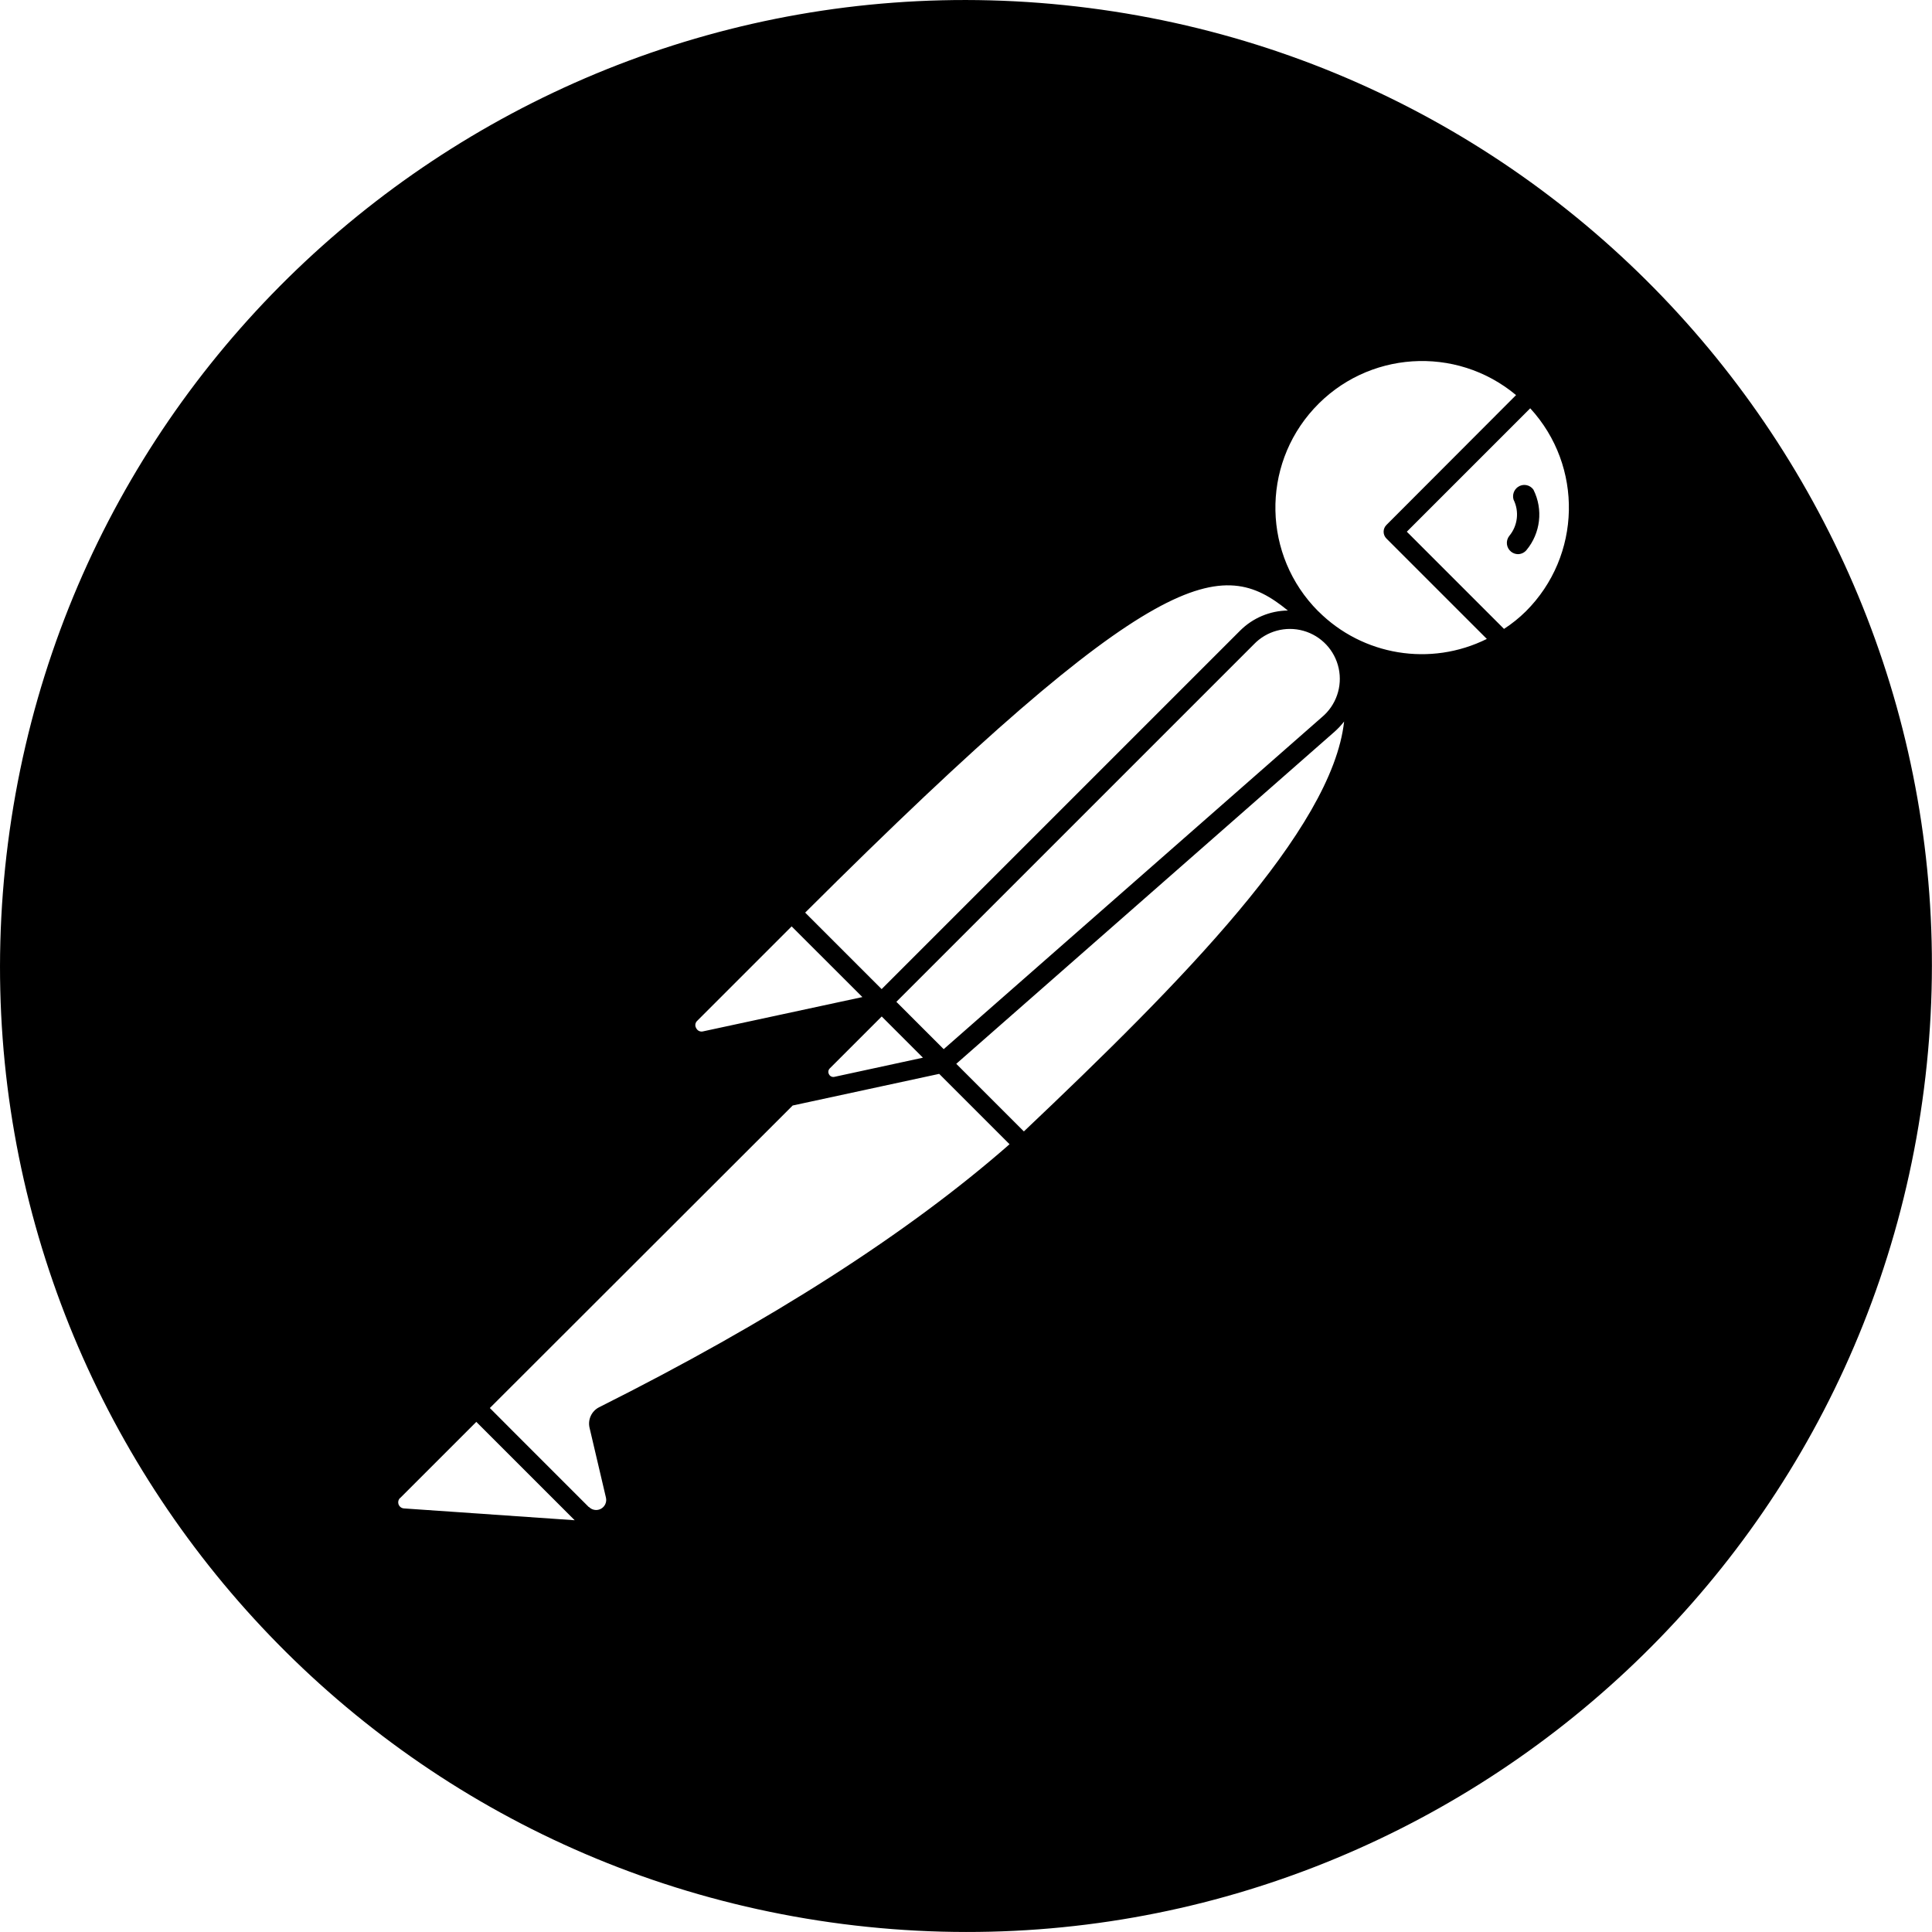
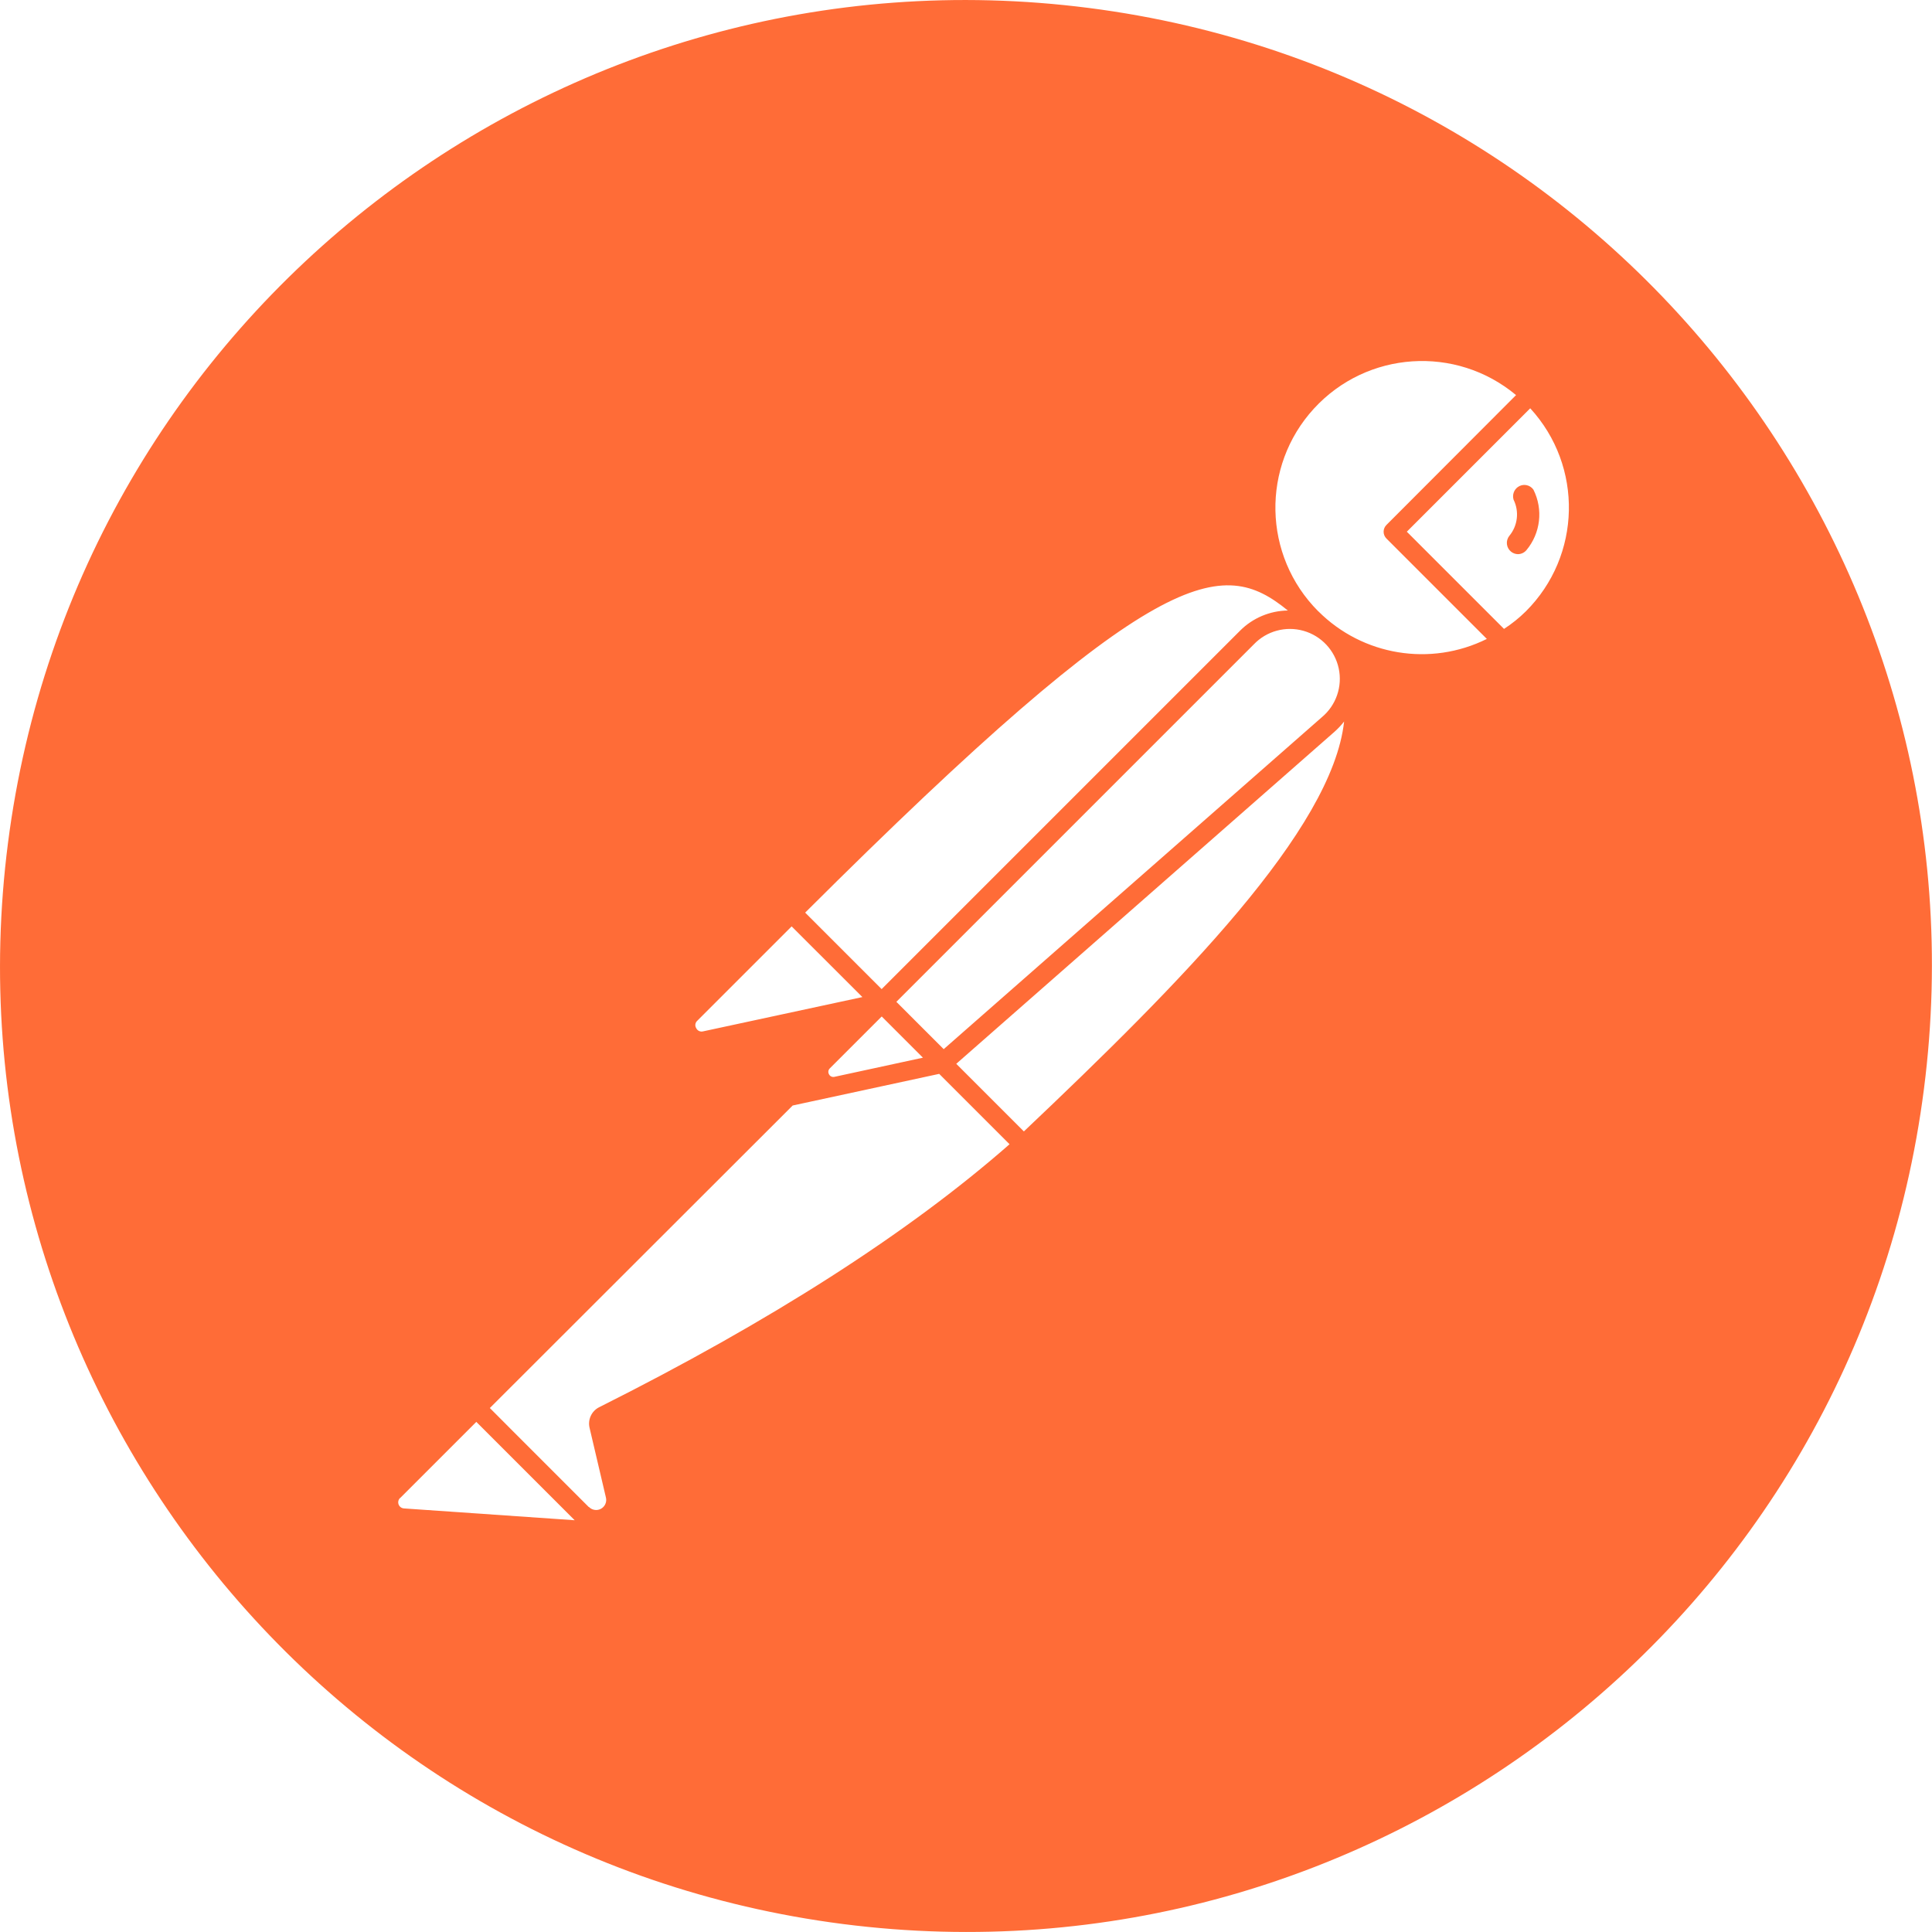
<svg xmlns="http://www.w3.org/2000/svg" role="img" viewBox="0 0 24 24">
-   <path d="M13.527.099C6.955-.744.942 3.9.099 10.473c-.843 6.572 3.8 12.584 10.373 13.428 6.573.843 12.587-3.801 13.428-10.374C24.744 6.955 20.101.943 13.527.099zm2.471 7.485a.855.855 0 0 0-.593.25l-4.453 4.453-.307-.307-.643-.643c4.389-4.376 5.18-4.418 5.996-3.753zm-4.863 4.861l4.44-4.44a.62.62 0 1 1 .847.903l-4.699 4.125-.588-.588zm.33.694l-1.1.238a.06.06 0 0 1-.067-.032.06.06 0 0 1 .01-.073l.645-.645.512.512zm-2.803-.459l1.172-1.172.879.878-1.979.426a.074.074 0 0 1-.085-.039.072.072 0 0 1 .013-.093zm-3.646 6.058a.076.076 0 0 1-.069-.083.077.077 0 0 1 .022-.046h.002l.946-.946 1.222 1.222-2.123-.147zm2.425-1.256a.228.228 0 0 0-.117.256l.203.865a.125.125 0 0 1-.211.117h-.003l-.934-.934-.294-.295 3.762-3.758 1.82-.393.874.874c-1.255 1.102-2.971 2.201-5.1 3.268zm5.279-3.428h-.002l-.839-.839 4.699-4.125a.952.952 0 0 0 .119-.127c-.148 1.345-2.029 3.245-3.977 5.091zm3.657-6.46l-.003-.002a1.822 1.822 0 0 1 2.459-2.684l-1.61 1.613a.119.119 0 0 0 0 .169l1.247 1.247a1.817 1.817 0 0 1-2.093-.343zm2.578 0a1.714 1.714 0 0 1-.271.218h-.001l-1.207-1.207 1.533-1.533c.661.72.637 1.832-.054 2.522zM18.855 6.05a.143.143 0 0 0-.053.157.416.416 0 0 1-.053.45.14.14 0 0 0 .023.197.141.141 0 0 0 .084.03.14.14 0 0 0 .106-.05.691.691 0 0 0 .087-.751.138.138 0 0 0-.194-.033z" />
+   <path fill="#FF6C37" d="M13.527.099C6.955-.744.942 3.9.099 10.473c-.843 6.572 3.8 12.584 10.373 13.428 6.573.843 12.587-3.801 13.428-10.374C24.744 6.955 20.101.943 13.527.099zm2.471 7.485a.855.855 0 0 0-.593.25l-4.453 4.453-.307-.307-.643-.643c4.389-4.376 5.18-4.418 5.996-3.753zm-4.863 4.861l4.44-4.44a.62.62 0 1 1 .847.903l-4.699 4.125-.588-.588zm.33.694l-1.1.238a.06.06 0 0 1-.067-.032.06.06 0 0 1 .01-.073l.645-.645.512.512zm-2.803-.459l1.172-1.172.879.878-1.979.426a.074.074 0 0 1-.085-.039.072.072 0 0 1 .013-.093zm-3.646 6.058a.076.076 0 0 1-.069-.083.077.077 0 0 1 .022-.046h.002l.946-.946 1.222 1.222-2.123-.147zm2.425-1.256a.228.228 0 0 0-.117.256l.203.865a.125.125 0 0 1-.211.117h-.003l-.934-.934-.294-.295 3.762-3.758 1.82-.393.874.874c-1.255 1.102-2.971 2.201-5.1 3.268zm5.279-3.428h-.002l-.839-.839 4.699-4.125a.952.952 0 0 0 .119-.127c-.148 1.345-2.029 3.245-3.977 5.091zm3.657-6.46l-.003-.002a1.822 1.822 0 0 1 2.459-2.684l-1.61 1.613a.119.119 0 0 0 0 .169l1.247 1.247a1.817 1.817 0 0 1-2.093-.343zm2.578 0a1.714 1.714 0 0 1-.271.218h-.001l-1.207-1.207 1.533-1.533c.661.72.637 1.832-.054 2.522zM18.855 6.05a.143.143 0 0 0-.053.157.416.416 0 0 1-.053.45.14.14 0 0 0 .023.197.141.141 0 0 0 .084.03.14.14 0 0 0 .106-.05.691.691 0 0 0 .087-.751.138.138 0 0 0-.194-.033z" />
</svg>
